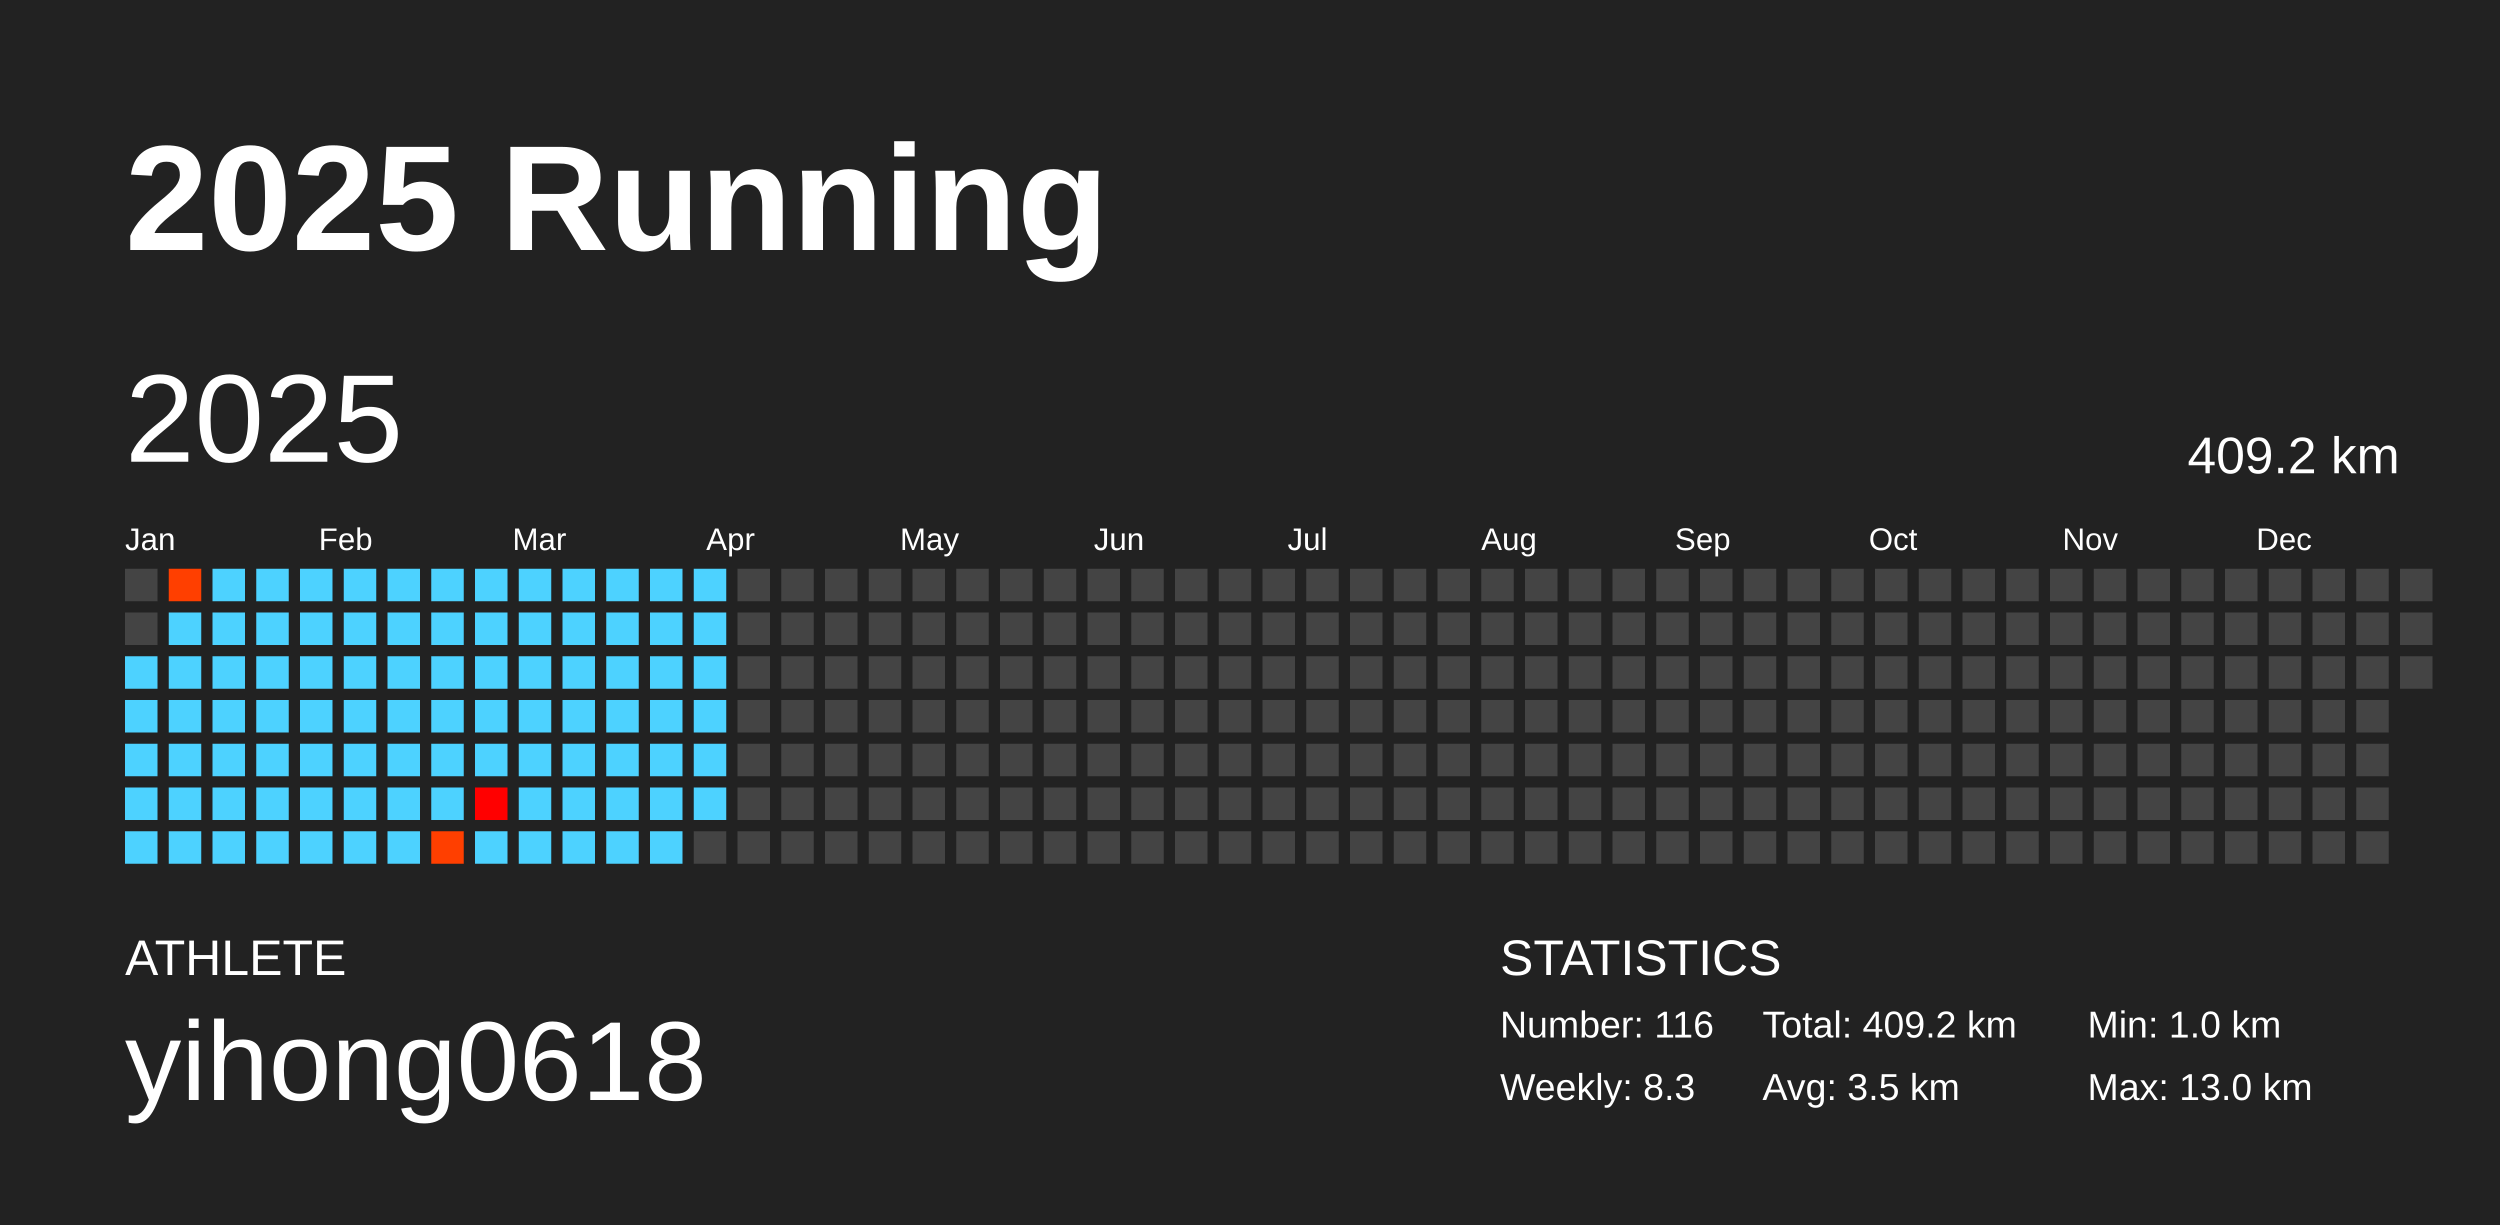
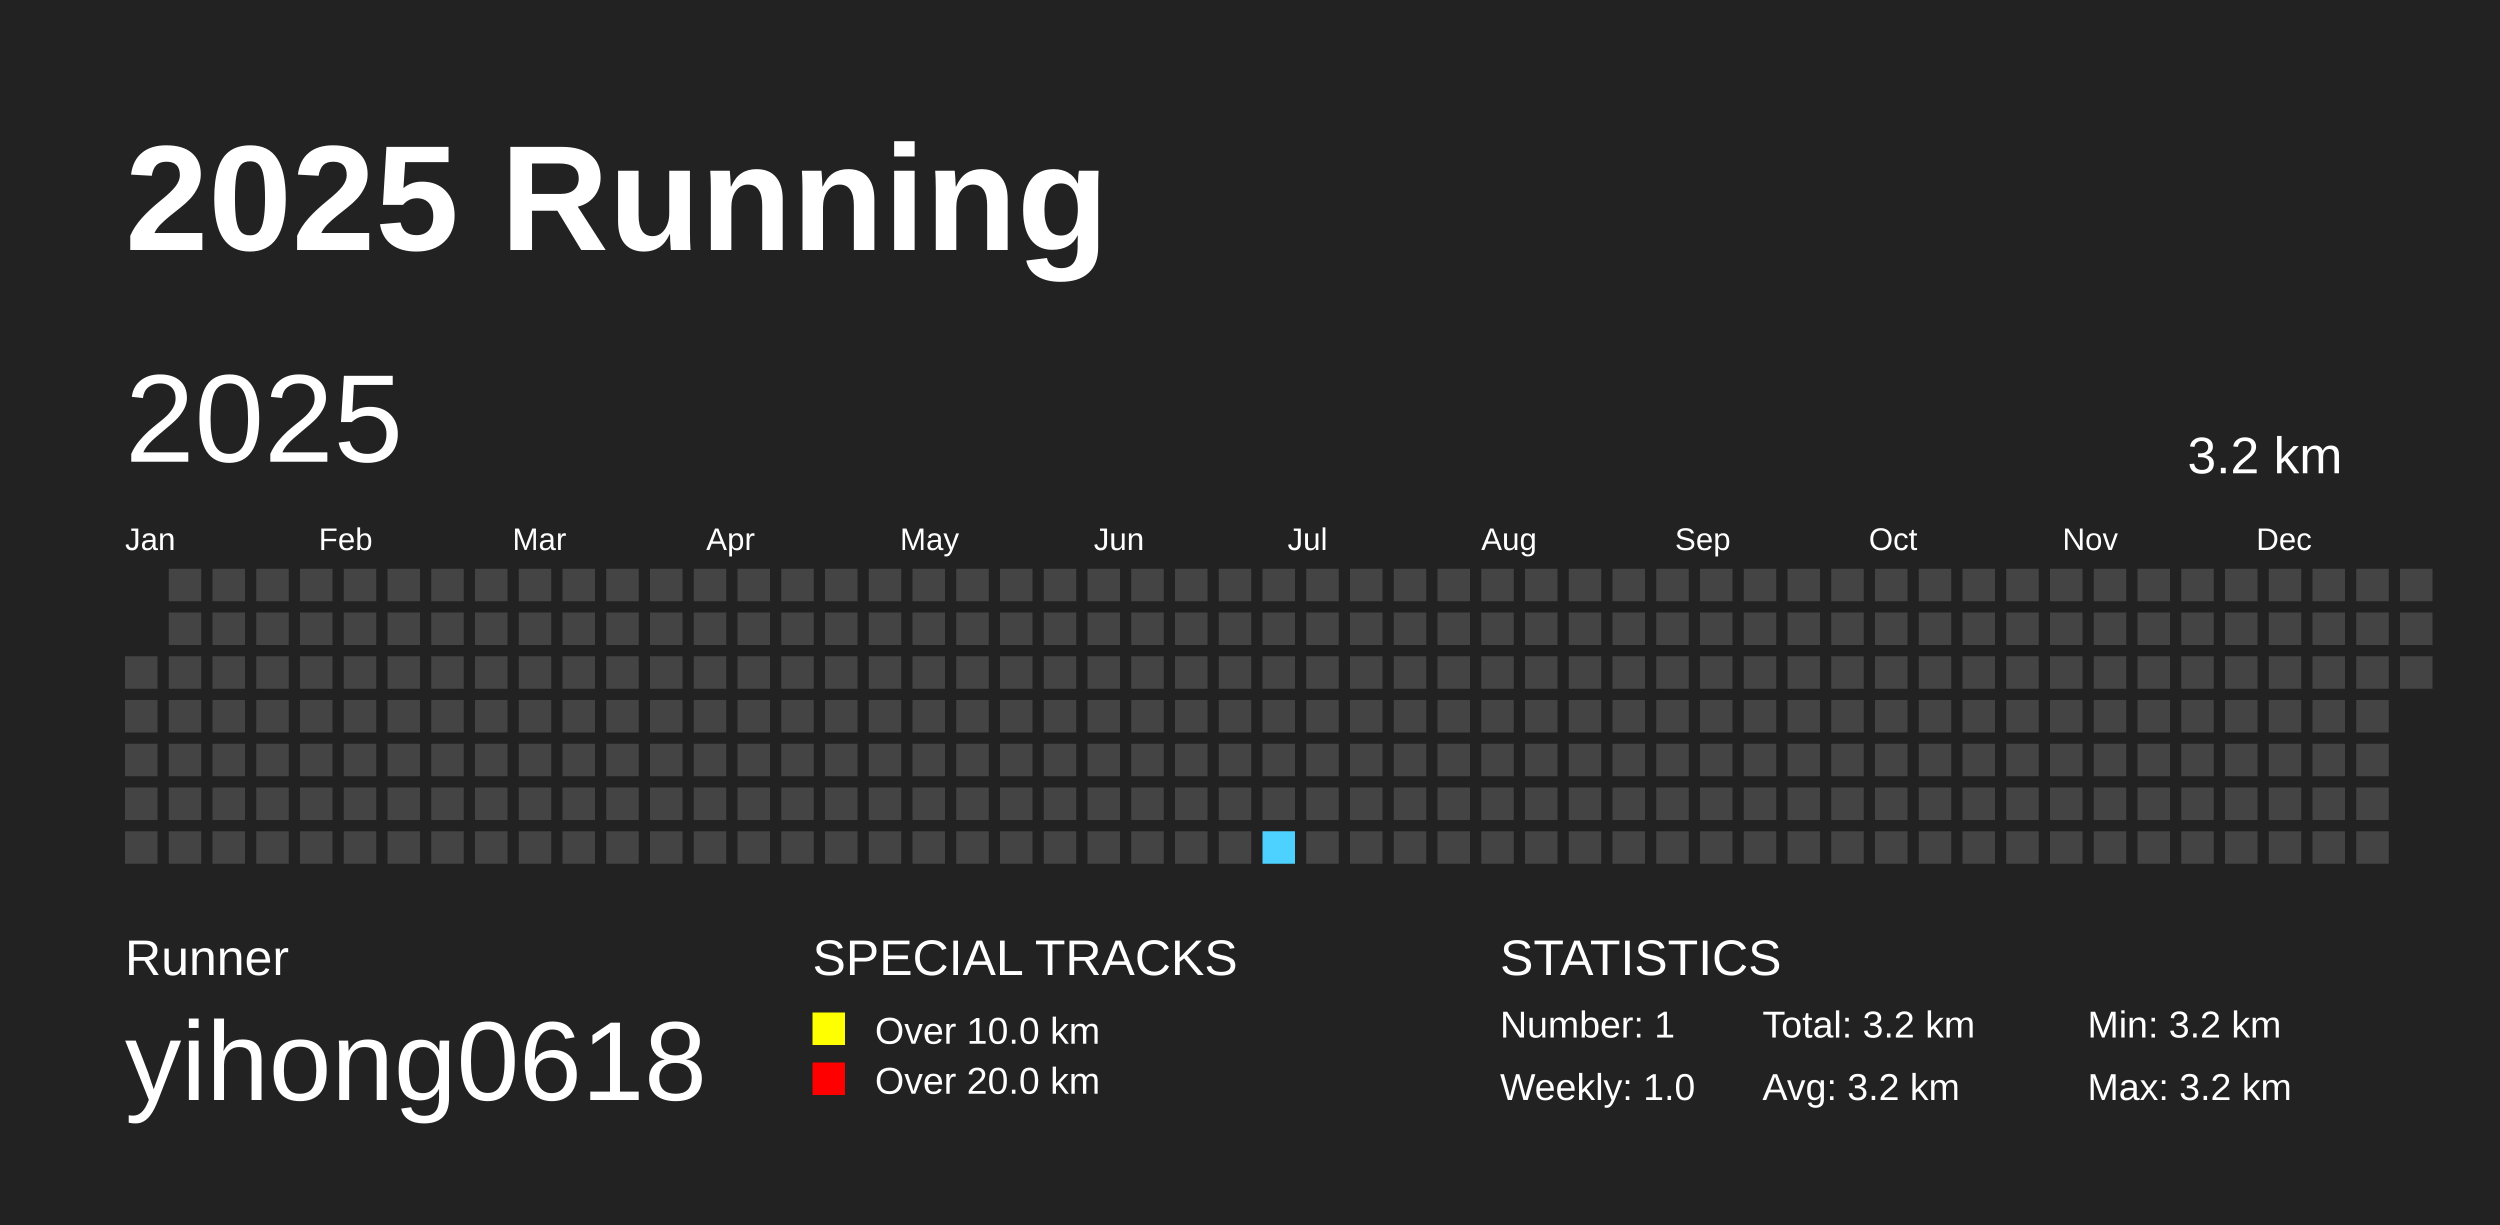
<svg xmlns="http://www.w3.org/2000/svg" baseProfile="full" height="98mm" version="1.1" viewBox="0,0,200,98" width="200mm">
  <defs />
  <rect fill="#222222" height="98" width="200" x="0" y="0" />
  <text fill="#FFFFFF" style="font-size:12px; font-family:Arial; font-weight:bold;" x="10" y="20">2025 Running</text>
-   <text fill="#FFFFFF" style="font-size:4px; font-family:Arial" x="10" y="78">ATHLETE</text>
+   <text fill="#FFFFFF" style="font-size:4px; font-family:Arial" x="10" y="78">Runner</text>
  <text fill="#FFFFFF" style="font-size:9px; font-family:Arial" x="10" y="88">yihong0618</text>
+   <text fill="#FFFFFF" style="font-size:4px; font-family:Arial" x="65" y="78">SPECIAL TRACKS</text>
+   <rect fill="yellow" height="2.6" width="2.6" x="65" y="81" />
+   <text fill="#FFFFFF" style="font-size:3px; font-family:Arial" x="70" y="83.5">Over 10.0 km</text>
+   <rect fill="red" height="2.6" width="2.6" x="65" y="85" />
+   <text fill="#FFFFFF" style="font-size:3px; font-family:Arial" x="70" y="87.5">Over 20.0 km</text>
  <text fill="#FFFFFF" style="font-size:4px; font-family:Arial" x="120" y="78">STATISTICS</text>
-   <text fill="#FFFFFF" style="font-size:3px; font-family:Arial" x="120" y="83">Number: 116</text>
-   <text fill="#FFFFFF" style="font-size:3px; font-family:Arial" x="120" y="88">Weekly: 8.3</text>
-   <text fill="#FFFFFF" style="font-size:3px; font-family:Arial" x="141" y="83">Total: 409.2 km</text>
-   <text fill="#FFFFFF" style="font-size:3px; font-family:Arial" x="141" y="88">Avg: 3.5 km</text>
-   <text fill="#FFFFFF" style="font-size:3px; font-family:Arial" x="167" y="83">Min: 1.0 km</text>
-   <text fill="#FFFFFF" style="font-size:3px; font-family:Arial" x="167" y="88">Max: 13.0 km</text>
+   <text fill="#FFFFFF" style="font-size:3px; font-family:Arial" x="120" y="83">Number: 1</text>
+   <text fill="#FFFFFF" style="font-size:3px; font-family:Arial" x="120" y="88">Weekly: 1.0</text>
+   <text fill="#FFFFFF" style="font-size:3px; font-family:Arial" x="141" y="83">Total: 3.2 km</text>
+   <text fill="#FFFFFF" style="font-size:3px; font-family:Arial" x="141" y="88">Avg: 3.2 km</text>
+   <text fill="#FFFFFF" style="font-size:3px; font-family:Arial" x="167" y="83">Min: 3.2 km</text>
+   <text fill="#FFFFFF" style="font-size:3px; font-family:Arial" x="167" y="88">Max: 3.2 km</text>
  <text dominant-baseline="hanging" fill="#FFFFFF" style="font-size:10.0px; font-family:Arial;" x="10" y="30">2025</text>
-   <text dominant-baseline="hanging" fill="#FFFFFF" style="font-size:4.125px; font-family:Arial;" x="175" y="35">409.2 km</text>
+   <text dominant-baseline="hanging" fill="#FFFFFF" style="font-size:4.125px; font-family:Arial;" x="175" y="35">3.2 km</text>
  <text fill="#FFFFFF" style="font-size:2.5px; font-family:Arial" x="10.0" y="44">Jan</text>
  <text fill="#FFFFFF" style="font-size:2.5px; font-family:Arial" x="25.5" y="44">Feb</text>
  <text fill="#FFFFFF" style="font-size:2.5px; font-family:Arial" x="41.0" y="44">Mar</text>
  <text fill="#FFFFFF" style="font-size:2.5px; font-family:Arial" x="56.5" y="44">Apr</text>
  <text fill="#FFFFFF" style="font-size:2.5px; font-family:Arial" x="72.0" y="44">May</text>
  <text fill="#FFFFFF" style="font-size:2.5px; font-family:Arial" x="87.5" y="44">Jun</text>
  <text fill="#FFFFFF" style="font-size:2.5px; font-family:Arial" x="103.0" y="44">Jul</text>
  <text fill="#FFFFFF" style="font-size:2.5px; font-family:Arial" x="118.5" y="44">Aug</text>
  <text fill="#FFFFFF" style="font-size:2.5px; font-family:Arial" x="134.0" y="44">Sep</text>
  <text fill="#FFFFFF" style="font-size:2.5px; font-family:Arial" x="149.5" y="44">Oct</text>
  <text fill="#FFFFFF" style="font-size:2.5px; font-family:Arial" x="165.0" y="44">Nov</text>
  <text fill="#FFFFFF" style="font-size:2.5px; font-family:Arial" x="180.5" y="44">Dec</text>
-   <rect fill="#444444" height="2.6" width="2.6" x="10.0" y="45.5" />
-   <rect fill="#444444" height="2.6" width="2.6" x="10.0" y="49.0" />
-   <rect fill="#4dd2ff" height="2.6" width="2.6" x="10.0" y="52.5" />
-   <rect fill="#4dd2ff" height="2.6" width="2.6" x="10.0" y="56.0" />
-   <rect fill="#4dd2ff" height="2.6" width="2.6" x="10.0" y="59.5" />
-   <rect fill="#4dd2ff" height="2.6" width="2.6" x="10.0" y="63.0" />
-   <rect fill="#4dd2ff" height="2.6" width="2.6" x="10.0" y="66.5" />
-   <rect fill="#ff3f00" height="2.6" width="2.6" x="13.5" y="45.5" />
-   <rect fill="#4dd2ff" height="2.6" width="2.6" x="13.5" y="49.0" />
-   <rect fill="#4dd2ff" height="2.6" width="2.6" x="13.5" y="52.5" />
-   <rect fill="#4dd2ff" height="2.6" width="2.6" x="13.5" y="56.0" />
-   <rect fill="#4dd2ff" height="2.6" width="2.6" x="13.5" y="59.5" />
-   <rect fill="#4dd2ff" height="2.6" width="2.6" x="13.5" y="63.0" />
-   <rect fill="#4dd2ff" height="2.6" width="2.6" x="13.5" y="66.5" />
-   <rect fill="#4dd2ff" height="2.6" width="2.6" x="17.0" y="45.5" />
-   <rect fill="#4dd2ff" height="2.6" width="2.6" x="17.0" y="49.0" />
-   <rect fill="#4dd2ff" height="2.6" width="2.6" x="17.0" y="52.5" />
-   <rect fill="#4dd2ff" height="2.6" width="2.6" x="17.0" y="56.0" />
-   <rect fill="#4dd2ff" height="2.6" width="2.6" x="17.0" y="59.5" />
-   <rect fill="#4dd2ff" height="2.6" width="2.6" x="17.0" y="63.0" />
-   <rect fill="#4dd2ff" height="2.6" width="2.6" x="17.0" y="66.5" />
-   <rect fill="#4dd2ff" height="2.6" width="2.6" x="20.5" y="45.5" />
-   <rect fill="#4dd2ff" height="2.6" width="2.6" x="20.5" y="49.0" />
-   <rect fill="#4dd2ff" height="2.6" width="2.6" x="20.5" y="52.5" />
-   <rect fill="#4dd2ff" height="2.6" width="2.6" x="20.5" y="56.0" />
-   <rect fill="#4dd2ff" height="2.6" width="2.6" x="20.5" y="59.5" />
-   <rect fill="#4dd2ff" height="2.6" width="2.6" x="20.5" y="63.0" />
-   <rect fill="#4dd2ff" height="2.6" width="2.6" x="20.5" y="66.5" />
-   <rect fill="#4dd2ff" height="2.6" width="2.6" x="24.0" y="45.5" />
-   <rect fill="#4dd2ff" height="2.6" width="2.6" x="24.0" y="49.0" />
-   <rect fill="#4dd2ff" height="2.6" width="2.6" x="24.0" y="52.5" />
-   <rect fill="#4dd2ff" height="2.6" width="2.6" x="24.0" y="56.0" />
-   <rect fill="#4dd2ff" height="2.6" width="2.6" x="24.0" y="59.5" />
-   <rect fill="#4dd2ff" height="2.6" width="2.6" x="24.0" y="63.0" />
-   <rect fill="#4dd2ff" height="2.6" width="2.6" x="24.0" y="66.5" />
-   <rect fill="#4dd2ff" height="2.6" width="2.6" x="27.5" y="45.5" />
-   <rect fill="#4dd2ff" height="2.6" width="2.6" x="27.5" y="49.0" />
-   <rect fill="#4dd2ff" height="2.6" width="2.6" x="27.5" y="52.5" />
-   <rect fill="#4dd2ff" height="2.6" width="2.6" x="27.5" y="56.0" />
-   <rect fill="#4dd2ff" height="2.6" width="2.6" x="27.5" y="59.5" />
-   <rect fill="#4dd2ff" height="2.6" width="2.6" x="27.5" y="63.0" />
-   <rect fill="#4dd2ff" height="2.6" width="2.6" x="27.5" y="66.5" />
-   <rect fill="#4dd2ff" height="2.6" width="2.6" x="31.0" y="45.5" />
-   <rect fill="#4dd2ff" height="2.6" width="2.6" x="31.0" y="49.0" />
-   <rect fill="#4dd2ff" height="2.6" width="2.6" x="31.0" y="52.5" />
-   <rect fill="#4dd2ff" height="2.6" width="2.6" x="31.0" y="56.0" />
-   <rect fill="#4dd2ff" height="2.6" width="2.6" x="31.0" y="59.5" />
-   <rect fill="#4dd2ff" height="2.6" width="2.6" x="31.0" y="63.0" />
-   <rect fill="#4dd2ff" height="2.6" width="2.6" x="31.0" y="66.5" />
-   <rect fill="#4dd2ff" height="2.6" width="2.6" x="34.5" y="45.5" />
-   <rect fill="#4dd2ff" height="2.6" width="2.6" x="34.5" y="49.0" />
-   <rect fill="#4dd2ff" height="2.6" width="2.6" x="34.5" y="52.5" />
-   <rect fill="#4dd2ff" height="2.6" width="2.6" x="34.5" y="56.0" />
-   <rect fill="#4dd2ff" height="2.6" width="2.6" x="34.5" y="59.5" />
-   <rect fill="#4dd2ff" height="2.6" width="2.6" x="34.5" y="63.0" />
-   <rect fill="#ff3f00" height="2.6" width="2.6" x="34.5" y="66.5" />
-   <rect fill="#4dd2ff" height="2.6" width="2.6" x="38.0" y="45.5" />
-   <rect fill="#4dd2ff" height="2.6" width="2.6" x="38.0" y="49.0" />
-   <rect fill="#4dd2ff" height="2.6" width="2.6" x="38.0" y="52.5" />
-   <rect fill="#4dd2ff" height="2.6" width="2.6" x="38.0" y="56.0" />
-   <rect fill="#4dd2ff" height="2.6" width="2.6" x="38.0" y="59.5" />
-   <rect fill="#ff0000" height="2.6" width="2.6" x="38.0" y="63.0" />
-   <rect fill="#4dd2ff" height="2.6" width="2.6" x="38.0" y="66.5" />
-   <rect fill="#4dd2ff" height="2.6" width="2.6" x="41.5" y="45.5" />
-   <rect fill="#4dd2ff" height="2.6" width="2.6" x="41.5" y="49.0" />
-   <rect fill="#4dd2ff" height="2.6" width="2.6" x="41.5" y="52.5" />
-   <rect fill="#4dd2ff" height="2.6" width="2.6" x="41.5" y="56.0" />
-   <rect fill="#4dd2ff" height="2.6" width="2.6" x="41.5" y="59.5" />
-   <rect fill="#4dd2ff" height="2.6" width="2.6" x="41.5" y="63.0" />
-   <rect fill="#4dd2ff" height="2.6" width="2.6" x="41.5" y="66.5" />
-   <rect fill="#4dd2ff" height="2.6" width="2.6" x="45.0" y="45.5" />
-   <rect fill="#4dd2ff" height="2.6" width="2.6" x="45.0" y="49.0" />
-   <rect fill="#4dd2ff" height="2.6" width="2.6" x="45.0" y="52.5" />
-   <rect fill="#4dd2ff" height="2.6" width="2.6" x="45.0" y="56.0" />
-   <rect fill="#4dd2ff" height="2.6" width="2.6" x="45.0" y="59.5" />
-   <rect fill="#4dd2ff" height="2.6" width="2.6" x="45.0" y="63.0" />
-   <rect fill="#4dd2ff" height="2.6" width="2.6" x="45.0" y="66.5" />
-   <rect fill="#4dd2ff" height="2.6" width="2.6" x="48.5" y="45.5" />
-   <rect fill="#4dd2ff" height="2.6" width="2.6" x="48.5" y="49.0" />
-   <rect fill="#4dd2ff" height="2.6" width="2.6" x="48.5" y="52.5" />
-   <rect fill="#4dd2ff" height="2.6" width="2.6" x="48.5" y="56.0" />
-   <rect fill="#4dd2ff" height="2.6" width="2.6" x="48.5" y="59.5" />
-   <rect fill="#4dd2ff" height="2.6" width="2.6" x="48.5" y="63.0" />
-   <rect fill="#4dd2ff" height="2.6" width="2.6" x="48.5" y="66.5" />
-   <rect fill="#4dd2ff" height="2.6" width="2.6" x="52.0" y="45.5" />
-   <rect fill="#4dd2ff" height="2.6" width="2.6" x="52.0" y="49.0" />
-   <rect fill="#4dd2ff" height="2.6" width="2.6" x="52.0" y="52.5" />
-   <rect fill="#4dd2ff" height="2.6" width="2.6" x="52.0" y="56.0" />
-   <rect fill="#4dd2ff" height="2.6" width="2.6" x="52.0" y="59.5" />
-   <rect fill="#4dd2ff" height="2.6" width="2.6" x="52.0" y="63.0" />
-   <rect fill="#4dd2ff" height="2.6" width="2.6" x="52.0" y="66.5" />
-   <rect fill="#4dd2ff" height="2.6" width="2.6" x="55.5" y="45.5" />
-   <rect fill="#4dd2ff" height="2.6" width="2.6" x="55.5" y="49.0" />
-   <rect fill="#4dd2ff" height="2.6" width="2.6" x="55.5" y="52.5" />
-   <rect fill="#4dd2ff" height="2.6" width="2.6" x="55.5" y="56.0" />
-   <rect fill="#4dd2ff" height="2.6" width="2.6" x="55.5" y="59.5" />
-   <rect fill="#4dd2ff" height="2.6" width="2.6" x="55.5" y="63.0" />
+   <rect fill="#444444" height="2.6" width="2.6" x="10.0" y="52.5" />
+   <rect fill="#444444" height="2.6" width="2.6" x="10.0" y="56.0" />
+   <rect fill="#444444" height="2.6" width="2.6" x="10.0" y="59.5" />
+   <rect fill="#444444" height="2.6" width="2.6" x="10.0" y="63.0" />
+   <rect fill="#444444" height="2.6" width="2.6" x="10.0" y="66.5" />
+   <rect fill="#444444" height="2.6" width="2.6" x="13.5" y="45.5" />
+   <rect fill="#444444" height="2.6" width="2.6" x="13.5" y="49.0" />
+   <rect fill="#444444" height="2.6" width="2.6" x="13.5" y="52.5" />
+   <rect fill="#444444" height="2.6" width="2.6" x="13.5" y="56.0" />
+   <rect fill="#444444" height="2.6" width="2.6" x="13.5" y="59.5" />
+   <rect fill="#444444" height="2.6" width="2.6" x="13.5" y="63.0" />
+   <rect fill="#444444" height="2.6" width="2.6" x="13.5" y="66.5" />
+   <rect fill="#444444" height="2.6" width="2.6" x="17.0" y="45.5" />
+   <rect fill="#444444" height="2.6" width="2.6" x="17.0" y="49.0" />
+   <rect fill="#444444" height="2.6" width="2.6" x="17.0" y="52.5" />
+   <rect fill="#444444" height="2.6" width="2.6" x="17.0" y="56.0" />
+   <rect fill="#444444" height="2.6" width="2.6" x="17.0" y="59.5" />
+   <rect fill="#444444" height="2.6" width="2.6" x="17.0" y="63.0" />
+   <rect fill="#444444" height="2.6" width="2.6" x="17.0" y="66.5" />
+   <rect fill="#444444" height="2.6" width="2.6" x="20.5" y="45.5" />
+   <rect fill="#444444" height="2.6" width="2.6" x="20.5" y="49.0" />
+   <rect fill="#444444" height="2.6" width="2.6" x="20.5" y="52.5" />
+   <rect fill="#444444" height="2.6" width="2.6" x="20.5" y="56.0" />
+   <rect fill="#444444" height="2.6" width="2.6" x="20.5" y="59.5" />
+   <rect fill="#444444" height="2.6" width="2.6" x="20.5" y="63.0" />
+   <rect fill="#444444" height="2.6" width="2.6" x="20.5" y="66.5" />
+   <rect fill="#444444" height="2.6" width="2.6" x="24.0" y="45.5" />
+   <rect fill="#444444" height="2.6" width="2.6" x="24.0" y="49.0" />
+   <rect fill="#444444" height="2.6" width="2.6" x="24.0" y="52.5" />
+   <rect fill="#444444" height="2.6" width="2.6" x="24.0" y="56.0" />
+   <rect fill="#444444" height="2.6" width="2.6" x="24.0" y="59.5" />
+   <rect fill="#444444" height="2.6" width="2.6" x="24.0" y="63.0" />
+   <rect fill="#444444" height="2.6" width="2.6" x="24.0" y="66.5" />
+   <rect fill="#444444" height="2.6" width="2.6" x="27.5" y="45.5" />
+   <rect fill="#444444" height="2.6" width="2.6" x="27.5" y="49.0" />
+   <rect fill="#444444" height="2.6" width="2.6" x="27.5" y="52.5" />
+   <rect fill="#444444" height="2.6" width="2.6" x="27.5" y="56.0" />
+   <rect fill="#444444" height="2.6" width="2.6" x="27.5" y="59.5" />
+   <rect fill="#444444" height="2.6" width="2.6" x="27.5" y="63.0" />
+   <rect fill="#444444" height="2.6" width="2.6" x="27.5" y="66.5" />
+   <rect fill="#444444" height="2.6" width="2.6" x="31.0" y="45.5" />
+   <rect fill="#444444" height="2.6" width="2.6" x="31.0" y="49.0" />
+   <rect fill="#444444" height="2.6" width="2.6" x="31.0" y="52.5" />
+   <rect fill="#444444" height="2.6" width="2.6" x="31.0" y="56.0" />
+   <rect fill="#444444" height="2.6" width="2.6" x="31.0" y="59.5" />
+   <rect fill="#444444" height="2.6" width="2.6" x="31.0" y="63.0" />
+   <rect fill="#444444" height="2.6" width="2.6" x="31.0" y="66.5" />
+   <rect fill="#444444" height="2.6" width="2.6" x="34.5" y="45.5" />
+   <rect fill="#444444" height="2.6" width="2.6" x="34.5" y="49.0" />
+   <rect fill="#444444" height="2.6" width="2.6" x="34.5" y="52.5" />
+   <rect fill="#444444" height="2.6" width="2.6" x="34.5" y="56.0" />
+   <rect fill="#444444" height="2.6" width="2.6" x="34.5" y="59.5" />
+   <rect fill="#444444" height="2.6" width="2.6" x="34.5" y="63.0" />
+   <rect fill="#444444" height="2.6" width="2.6" x="34.5" y="66.5" />
+   <rect fill="#444444" height="2.6" width="2.6" x="38.0" y="45.5" />
+   <rect fill="#444444" height="2.6" width="2.6" x="38.0" y="49.0" />
+   <rect fill="#444444" height="2.6" width="2.6" x="38.0" y="52.5" />
+   <rect fill="#444444" height="2.6" width="2.6" x="38.0" y="56.0" />
+   <rect fill="#444444" height="2.6" width="2.6" x="38.0" y="59.5" />
+   <rect fill="#444444" height="2.6" width="2.6" x="38.0" y="63.0" />
+   <rect fill="#444444" height="2.6" width="2.6" x="38.0" y="66.5" />
+   <rect fill="#444444" height="2.6" width="2.6" x="41.5" y="45.5" />
+   <rect fill="#444444" height="2.6" width="2.6" x="41.5" y="49.0" />
+   <rect fill="#444444" height="2.6" width="2.6" x="41.5" y="52.5" />
+   <rect fill="#444444" height="2.6" width="2.6" x="41.5" y="56.0" />
+   <rect fill="#444444" height="2.6" width="2.6" x="41.5" y="59.5" />
+   <rect fill="#444444" height="2.6" width="2.6" x="41.5" y="63.0" />
+   <rect fill="#444444" height="2.6" width="2.6" x="41.5" y="66.5" />
+   <rect fill="#444444" height="2.6" width="2.6" x="45.0" y="45.5" />
+   <rect fill="#444444" height="2.6" width="2.6" x="45.0" y="49.0" />
+   <rect fill="#444444" height="2.6" width="2.6" x="45.0" y="52.5" />
+   <rect fill="#444444" height="2.6" width="2.6" x="45.0" y="56.0" />
+   <rect fill="#444444" height="2.6" width="2.6" x="45.0" y="59.5" />
+   <rect fill="#444444" height="2.6" width="2.6" x="45.0" y="63.0" />
+   <rect fill="#444444" height="2.6" width="2.6" x="45.0" y="66.5" />
+   <rect fill="#444444" height="2.6" width="2.6" x="48.5" y="45.5" />
+   <rect fill="#444444" height="2.6" width="2.6" x="48.5" y="49.0" />
+   <rect fill="#444444" height="2.6" width="2.6" x="48.5" y="52.5" />
+   <rect fill="#444444" height="2.6" width="2.6" x="48.5" y="56.0" />
+   <rect fill="#444444" height="2.6" width="2.6" x="48.5" y="59.5" />
+   <rect fill="#444444" height="2.6" width="2.6" x="48.5" y="63.0" />
+   <rect fill="#444444" height="2.6" width="2.6" x="48.5" y="66.5" />
+   <rect fill="#444444" height="2.6" width="2.6" x="52.0" y="45.5" />
+   <rect fill="#444444" height="2.6" width="2.6" x="52.0" y="49.0" />
+   <rect fill="#444444" height="2.6" width="2.6" x="52.0" y="52.5" />
+   <rect fill="#444444" height="2.6" width="2.6" x="52.0" y="56.0" />
+   <rect fill="#444444" height="2.6" width="2.6" x="52.0" y="59.5" />
+   <rect fill="#444444" height="2.6" width="2.6" x="52.0" y="63.0" />
+   <rect fill="#444444" height="2.6" width="2.6" x="52.0" y="66.5" />
+   <rect fill="#444444" height="2.6" width="2.6" x="55.5" y="45.5" />
+   <rect fill="#444444" height="2.6" width="2.6" x="55.5" y="49.0" />
+   <rect fill="#444444" height="2.6" width="2.6" x="55.5" y="52.5" />
+   <rect fill="#444444" height="2.6" width="2.6" x="55.5" y="56.0" />
+   <rect fill="#444444" height="2.6" width="2.6" x="55.5" y="59.5" />
+   <rect fill="#444444" height="2.6" width="2.6" x="55.5" y="63.0" />
  <rect fill="#444444" height="2.6" width="2.6" x="55.5" y="66.5" />
  <rect fill="#444444" height="2.6" width="2.6" x="59.0" y="45.5" />
  <rect fill="#444444" height="2.6" width="2.6" x="59.0" y="49.0" />
  <rect fill="#444444" height="2.6" width="2.6" x="59.0" y="52.5" />
  <rect fill="#444444" height="2.6" width="2.6" x="59.0" y="56.0" />
  <rect fill="#444444" height="2.6" width="2.6" x="59.0" y="59.5" />
  <rect fill="#444444" height="2.6" width="2.6" x="59.0" y="63.0" />
  <rect fill="#444444" height="2.6" width="2.6" x="59.0" y="66.5" />
  <rect fill="#444444" height="2.6" width="2.6" x="62.5" y="45.5" />
  <rect fill="#444444" height="2.6" width="2.6" x="62.5" y="49.0" />
  <rect fill="#444444" height="2.6" width="2.6" x="62.5" y="52.5" />
  <rect fill="#444444" height="2.6" width="2.6" x="62.5" y="56.0" />
  <rect fill="#444444" height="2.6" width="2.6" x="62.5" y="59.5" />
  <rect fill="#444444" height="2.6" width="2.6" x="62.5" y="63.0" />
  <rect fill="#444444" height="2.6" width="2.6" x="62.5" y="66.5" />
  <rect fill="#444444" height="2.6" width="2.6" x="66.0" y="45.5" />
  <rect fill="#444444" height="2.6" width="2.6" x="66.0" y="49.0" />
  <rect fill="#444444" height="2.6" width="2.6" x="66.0" y="52.5" />
  <rect fill="#444444" height="2.6" width="2.6" x="66.0" y="56.0" />
  <rect fill="#444444" height="2.6" width="2.6" x="66.0" y="59.5" />
  <rect fill="#444444" height="2.6" width="2.6" x="66.0" y="63.0" />
  <rect fill="#444444" height="2.6" width="2.6" x="66.0" y="66.5" />
  <rect fill="#444444" height="2.6" width="2.6" x="69.5" y="45.5" />
  <rect fill="#444444" height="2.6" width="2.6" x="69.5" y="49.0" />
  <rect fill="#444444" height="2.6" width="2.6" x="69.5" y="52.5" />
  <rect fill="#444444" height="2.6" width="2.6" x="69.5" y="56.0" />
  <rect fill="#444444" height="2.6" width="2.6" x="69.5" y="59.5" />
  <rect fill="#444444" height="2.6" width="2.6" x="69.5" y="63.0" />
  <rect fill="#444444" height="2.6" width="2.6" x="69.5" y="66.5" />
  <rect fill="#444444" height="2.6" width="2.6" x="73.0" y="45.5" />
  <rect fill="#444444" height="2.6" width="2.6" x="73.0" y="49.0" />
  <rect fill="#444444" height="2.6" width="2.6" x="73.0" y="52.5" />
  <rect fill="#444444" height="2.6" width="2.6" x="73.0" y="56.0" />
  <rect fill="#444444" height="2.6" width="2.6" x="73.0" y="59.5" />
  <rect fill="#444444" height="2.6" width="2.6" x="73.0" y="63.0" />
  <rect fill="#444444" height="2.6" width="2.6" x="73.0" y="66.5" />
  <rect fill="#444444" height="2.6" width="2.6" x="76.5" y="45.5" />
  <rect fill="#444444" height="2.6" width="2.6" x="76.5" y="49.0" />
  <rect fill="#444444" height="2.6" width="2.6" x="76.5" y="52.5" />
  <rect fill="#444444" height="2.6" width="2.6" x="76.5" y="56.0" />
  <rect fill="#444444" height="2.6" width="2.6" x="76.5" y="59.5" />
  <rect fill="#444444" height="2.6" width="2.6" x="76.5" y="63.0" />
  <rect fill="#444444" height="2.6" width="2.6" x="76.5" y="66.5" />
  <rect fill="#444444" height="2.6" width="2.6" x="80.0" y="45.5" />
  <rect fill="#444444" height="2.6" width="2.6" x="80.0" y="49.0" />
  <rect fill="#444444" height="2.6" width="2.6" x="80.0" y="52.5" />
  <rect fill="#444444" height="2.6" width="2.6" x="80.0" y="56.0" />
  <rect fill="#444444" height="2.6" width="2.6" x="80.0" y="59.5" />
  <rect fill="#444444" height="2.6" width="2.6" x="80.0" y="63.0" />
  <rect fill="#444444" height="2.6" width="2.6" x="80.0" y="66.5" />
  <rect fill="#444444" height="2.6" width="2.6" x="83.5" y="45.5" />
  <rect fill="#444444" height="2.6" width="2.6" x="83.5" y="49.0" />
  <rect fill="#444444" height="2.6" width="2.6" x="83.5" y="52.5" />
  <rect fill="#444444" height="2.6" width="2.6" x="83.5" y="56.0" />
  <rect fill="#444444" height="2.6" width="2.6" x="83.5" y="59.5" />
  <rect fill="#444444" height="2.6" width="2.6" x="83.5" y="63.0" />
  <rect fill="#444444" height="2.6" width="2.6" x="83.5" y="66.5" />
  <rect fill="#444444" height="2.6" width="2.6" x="87.0" y="45.5" />
  <rect fill="#444444" height="2.6" width="2.6" x="87.0" y="49.0" />
  <rect fill="#444444" height="2.6" width="2.6" x="87.0" y="52.5" />
  <rect fill="#444444" height="2.6" width="2.6" x="87.0" y="56.0" />
  <rect fill="#444444" height="2.6" width="2.6" x="87.0" y="59.5" />
  <rect fill="#444444" height="2.6" width="2.6" x="87.0" y="63.0" />
  <rect fill="#444444" height="2.6" width="2.6" x="87.0" y="66.5" />
  <rect fill="#444444" height="2.6" width="2.6" x="90.5" y="45.5" />
  <rect fill="#444444" height="2.6" width="2.6" x="90.5" y="49.0" />
  <rect fill="#444444" height="2.6" width="2.6" x="90.5" y="52.5" />
  <rect fill="#444444" height="2.6" width="2.6" x="90.5" y="56.0" />
  <rect fill="#444444" height="2.6" width="2.6" x="90.5" y="59.5" />
  <rect fill="#444444" height="2.6" width="2.6" x="90.5" y="63.0" />
  <rect fill="#444444" height="2.6" width="2.6" x="90.5" y="66.5" />
  <rect fill="#444444" height="2.6" width="2.6" x="94.0" y="45.5" />
  <rect fill="#444444" height="2.6" width="2.6" x="94.0" y="49.0" />
  <rect fill="#444444" height="2.6" width="2.6" x="94.0" y="52.5" />
  <rect fill="#444444" height="2.6" width="2.6" x="94.0" y="56.0" />
  <rect fill="#444444" height="2.6" width="2.6" x="94.0" y="59.5" />
  <rect fill="#444444" height="2.6" width="2.6" x="94.0" y="63.0" />
  <rect fill="#444444" height="2.6" width="2.6" x="94.0" y="66.5" />
  <rect fill="#444444" height="2.6" width="2.6" x="97.5" y="45.5" />
  <rect fill="#444444" height="2.6" width="2.6" x="97.5" y="49.0" />
  <rect fill="#444444" height="2.6" width="2.6" x="97.5" y="52.5" />
  <rect fill="#444444" height="2.6" width="2.6" x="97.5" y="56.0" />
  <rect fill="#444444" height="2.6" width="2.6" x="97.5" y="59.5" />
  <rect fill="#444444" height="2.6" width="2.6" x="97.5" y="63.0" />
  <rect fill="#444444" height="2.6" width="2.6" x="97.5" y="66.5" />
  <rect fill="#444444" height="2.6" width="2.6" x="101.0" y="45.5" />
  <rect fill="#444444" height="2.6" width="2.6" x="101.0" y="49.0" />
  <rect fill="#444444" height="2.6" width="2.6" x="101.0" y="52.5" />
  <rect fill="#444444" height="2.6" width="2.6" x="101.0" y="56.0" />
  <rect fill="#444444" height="2.6" width="2.6" x="101.0" y="59.5" />
  <rect fill="#444444" height="2.6" width="2.6" x="101.0" y="63.0" />
-   <rect fill="#444444" height="2.6" width="2.6" x="101.0" y="66.5" />
+   <rect fill="#4DD2FF" height="2.6" width="2.6" x="101.0" y="66.5" />
  <rect fill="#444444" height="2.6" width="2.6" x="104.5" y="45.5" />
  <rect fill="#444444" height="2.6" width="2.6" x="104.5" y="49.0" />
  <rect fill="#444444" height="2.6" width="2.6" x="104.5" y="52.5" />
  <rect fill="#444444" height="2.6" width="2.6" x="104.5" y="56.0" />
  <rect fill="#444444" height="2.6" width="2.6" x="104.5" y="59.5" />
  <rect fill="#444444" height="2.6" width="2.6" x="104.5" y="63.0" />
  <rect fill="#444444" height="2.6" width="2.6" x="104.5" y="66.5" />
  <rect fill="#444444" height="2.6" width="2.6" x="108.0" y="45.5" />
  <rect fill="#444444" height="2.6" width="2.6" x="108.0" y="49.0" />
  <rect fill="#444444" height="2.6" width="2.6" x="108.0" y="52.5" />
  <rect fill="#444444" height="2.6" width="2.6" x="108.0" y="56.0" />
  <rect fill="#444444" height="2.6" width="2.6" x="108.0" y="59.5" />
  <rect fill="#444444" height="2.6" width="2.6" x="108.0" y="63.0" />
  <rect fill="#444444" height="2.6" width="2.6" x="108.0" y="66.5" />
  <rect fill="#444444" height="2.6" width="2.6" x="111.5" y="45.5" />
  <rect fill="#444444" height="2.6" width="2.6" x="111.5" y="49.0" />
  <rect fill="#444444" height="2.6" width="2.6" x="111.5" y="52.5" />
  <rect fill="#444444" height="2.6" width="2.6" x="111.5" y="56.0" />
  <rect fill="#444444" height="2.6" width="2.6" x="111.5" y="59.5" />
  <rect fill="#444444" height="2.6" width="2.6" x="111.5" y="63.0" />
  <rect fill="#444444" height="2.6" width="2.6" x="111.5" y="66.5" />
  <rect fill="#444444" height="2.6" width="2.6" x="115.0" y="45.5" />
  <rect fill="#444444" height="2.6" width="2.6" x="115.0" y="49.0" />
  <rect fill="#444444" height="2.6" width="2.6" x="115.0" y="52.5" />
  <rect fill="#444444" height="2.6" width="2.6" x="115.0" y="56.0" />
  <rect fill="#444444" height="2.6" width="2.6" x="115.0" y="59.5" />
  <rect fill="#444444" height="2.6" width="2.6" x="115.0" y="63.0" />
  <rect fill="#444444" height="2.6" width="2.6" x="115.0" y="66.5" />
  <rect fill="#444444" height="2.6" width="2.6" x="118.5" y="45.5" />
  <rect fill="#444444" height="2.6" width="2.6" x="118.5" y="49.0" />
  <rect fill="#444444" height="2.6" width="2.6" x="118.5" y="52.5" />
  <rect fill="#444444" height="2.6" width="2.6" x="118.5" y="56.0" />
  <rect fill="#444444" height="2.6" width="2.6" x="118.5" y="59.5" />
  <rect fill="#444444" height="2.6" width="2.6" x="118.5" y="63.0" />
  <rect fill="#444444" height="2.6" width="2.6" x="118.5" y="66.5" />
  <rect fill="#444444" height="2.6" width="2.6" x="122.0" y="45.5" />
  <rect fill="#444444" height="2.6" width="2.6" x="122.0" y="49.0" />
  <rect fill="#444444" height="2.6" width="2.6" x="122.0" y="52.5" />
  <rect fill="#444444" height="2.6" width="2.6" x="122.0" y="56.0" />
  <rect fill="#444444" height="2.6" width="2.6" x="122.0" y="59.5" />
  <rect fill="#444444" height="2.6" width="2.6" x="122.0" y="63.0" />
  <rect fill="#444444" height="2.6" width="2.6" x="122.0" y="66.5" />
  <rect fill="#444444" height="2.6" width="2.6" x="125.5" y="45.5" />
  <rect fill="#444444" height="2.6" width="2.6" x="125.5" y="49.0" />
  <rect fill="#444444" height="2.6" width="2.6" x="125.5" y="52.5" />
  <rect fill="#444444" height="2.6" width="2.6" x="125.5" y="56.0" />
  <rect fill="#444444" height="2.6" width="2.6" x="125.5" y="59.5" />
  <rect fill="#444444" height="2.6" width="2.6" x="125.5" y="63.0" />
  <rect fill="#444444" height="2.6" width="2.6" x="125.5" y="66.5" />
  <rect fill="#444444" height="2.6" width="2.6" x="129.0" y="45.5" />
  <rect fill="#444444" height="2.6" width="2.6" x="129.0" y="49.0" />
  <rect fill="#444444" height="2.6" width="2.6" x="129.0" y="52.5" />
  <rect fill="#444444" height="2.6" width="2.6" x="129.0" y="56.0" />
  <rect fill="#444444" height="2.6" width="2.6" x="129.0" y="59.5" />
  <rect fill="#444444" height="2.6" width="2.6" x="129.0" y="63.0" />
  <rect fill="#444444" height="2.6" width="2.6" x="129.0" y="66.5" />
  <rect fill="#444444" height="2.6" width="2.6" x="132.5" y="45.5" />
  <rect fill="#444444" height="2.6" width="2.6" x="132.5" y="49.0" />
  <rect fill="#444444" height="2.6" width="2.6" x="132.5" y="52.5" />
  <rect fill="#444444" height="2.6" width="2.6" x="132.5" y="56.0" />
  <rect fill="#444444" height="2.6" width="2.6" x="132.5" y="59.5" />
  <rect fill="#444444" height="2.6" width="2.6" x="132.5" y="63.0" />
  <rect fill="#444444" height="2.6" width="2.6" x="132.5" y="66.5" />
  <rect fill="#444444" height="2.6" width="2.6" x="136.0" y="45.5" />
  <rect fill="#444444" height="2.6" width="2.6" x="136.0" y="49.0" />
  <rect fill="#444444" height="2.6" width="2.6" x="136.0" y="52.5" />
  <rect fill="#444444" height="2.6" width="2.6" x="136.0" y="56.0" />
  <rect fill="#444444" height="2.6" width="2.6" x="136.0" y="59.5" />
  <rect fill="#444444" height="2.6" width="2.6" x="136.0" y="63.0" />
  <rect fill="#444444" height="2.6" width="2.6" x="136.0" y="66.5" />
  <rect fill="#444444" height="2.6" width="2.6" x="139.5" y="45.5" />
  <rect fill="#444444" height="2.6" width="2.6" x="139.5" y="49.0" />
  <rect fill="#444444" height="2.6" width="2.6" x="139.5" y="52.5" />
  <rect fill="#444444" height="2.6" width="2.6" x="139.5" y="56.0" />
  <rect fill="#444444" height="2.6" width="2.6" x="139.5" y="59.5" />
  <rect fill="#444444" height="2.6" width="2.6" x="139.5" y="63.0" />
  <rect fill="#444444" height="2.6" width="2.6" x="139.5" y="66.5" />
  <rect fill="#444444" height="2.6" width="2.6" x="143.0" y="45.5" />
  <rect fill="#444444" height="2.6" width="2.6" x="143.0" y="49.0" />
  <rect fill="#444444" height="2.6" width="2.6" x="143.0" y="52.5" />
  <rect fill="#444444" height="2.6" width="2.6" x="143.0" y="56.0" />
  <rect fill="#444444" height="2.6" width="2.6" x="143.0" y="59.5" />
  <rect fill="#444444" height="2.6" width="2.6" x="143.0" y="63.0" />
  <rect fill="#444444" height="2.6" width="2.6" x="143.0" y="66.5" />
  <rect fill="#444444" height="2.6" width="2.6" x="146.5" y="45.5" />
  <rect fill="#444444" height="2.6" width="2.6" x="146.5" y="49.0" />
  <rect fill="#444444" height="2.6" width="2.6" x="146.5" y="52.5" />
  <rect fill="#444444" height="2.6" width="2.6" x="146.5" y="56.0" />
  <rect fill="#444444" height="2.6" width="2.6" x="146.5" y="59.5" />
  <rect fill="#444444" height="2.6" width="2.6" x="146.5" y="63.0" />
  <rect fill="#444444" height="2.6" width="2.6" x="146.5" y="66.5" />
  <rect fill="#444444" height="2.6" width="2.6" x="150.0" y="45.5" />
  <rect fill="#444444" height="2.6" width="2.6" x="150.0" y="49.0" />
  <rect fill="#444444" height="2.6" width="2.6" x="150.0" y="52.5" />
  <rect fill="#444444" height="2.6" width="2.6" x="150.0" y="56.0" />
  <rect fill="#444444" height="2.6" width="2.6" x="150.0" y="59.5" />
  <rect fill="#444444" height="2.6" width="2.6" x="150.0" y="63.0" />
  <rect fill="#444444" height="2.6" width="2.6" x="150.0" y="66.5" />
  <rect fill="#444444" height="2.6" width="2.6" x="153.5" y="45.5" />
  <rect fill="#444444" height="2.6" width="2.6" x="153.5" y="49.0" />
  <rect fill="#444444" height="2.6" width="2.6" x="153.5" y="52.5" />
  <rect fill="#444444" height="2.6" width="2.6" x="153.5" y="56.0" />
  <rect fill="#444444" height="2.6" width="2.6" x="153.5" y="59.5" />
  <rect fill="#444444" height="2.6" width="2.6" x="153.5" y="63.0" />
  <rect fill="#444444" height="2.6" width="2.6" x="153.5" y="66.5" />
  <rect fill="#444444" height="2.6" width="2.6" x="157.0" y="45.5" />
  <rect fill="#444444" height="2.6" width="2.6" x="157.0" y="49.0" />
  <rect fill="#444444" height="2.6" width="2.6" x="157.0" y="52.5" />
  <rect fill="#444444" height="2.6" width="2.6" x="157.0" y="56.0" />
  <rect fill="#444444" height="2.6" width="2.6" x="157.0" y="59.5" />
  <rect fill="#444444" height="2.6" width="2.6" x="157.0" y="63.0" />
  <rect fill="#444444" height="2.6" width="2.6" x="157.0" y="66.5" />
  <rect fill="#444444" height="2.6" width="2.6" x="160.5" y="45.5" />
  <rect fill="#444444" height="2.6" width="2.6" x="160.5" y="49.0" />
  <rect fill="#444444" height="2.6" width="2.6" x="160.5" y="52.5" />
  <rect fill="#444444" height="2.6" width="2.6" x="160.5" y="56.0" />
  <rect fill="#444444" height="2.6" width="2.6" x="160.5" y="59.5" />
  <rect fill="#444444" height="2.6" width="2.6" x="160.5" y="63.0" />
  <rect fill="#444444" height="2.6" width="2.6" x="160.5" y="66.5" />
  <rect fill="#444444" height="2.6" width="2.6" x="164.0" y="45.5" />
  <rect fill="#444444" height="2.6" width="2.6" x="164.0" y="49.0" />
  <rect fill="#444444" height="2.6" width="2.6" x="164.0" y="52.5" />
  <rect fill="#444444" height="2.6" width="2.6" x="164.0" y="56.0" />
  <rect fill="#444444" height="2.6" width="2.6" x="164.0" y="59.5" />
  <rect fill="#444444" height="2.6" width="2.6" x="164.0" y="63.0" />
  <rect fill="#444444" height="2.6" width="2.6" x="164.0" y="66.5" />
  <rect fill="#444444" height="2.6" width="2.6" x="167.5" y="45.5" />
  <rect fill="#444444" height="2.6" width="2.6" x="167.5" y="49.0" />
  <rect fill="#444444" height="2.6" width="2.6" x="167.5" y="52.5" />
  <rect fill="#444444" height="2.6" width="2.6" x="167.5" y="56.0" />
  <rect fill="#444444" height="2.6" width="2.6" x="167.5" y="59.5" />
  <rect fill="#444444" height="2.6" width="2.6" x="167.5" y="63.0" />
  <rect fill="#444444" height="2.6" width="2.6" x="167.5" y="66.5" />
  <rect fill="#444444" height="2.6" width="2.6" x="171.0" y="45.5" />
  <rect fill="#444444" height="2.6" width="2.6" x="171.0" y="49.0" />
  <rect fill="#444444" height="2.6" width="2.6" x="171.0" y="52.5" />
  <rect fill="#444444" height="2.6" width="2.6" x="171.0" y="56.0" />
  <rect fill="#444444" height="2.6" width="2.6" x="171.0" y="59.5" />
  <rect fill="#444444" height="2.6" width="2.6" x="171.0" y="63.0" />
  <rect fill="#444444" height="2.6" width="2.6" x="171.0" y="66.5" />
  <rect fill="#444444" height="2.6" width="2.6" x="174.5" y="45.5" />
  <rect fill="#444444" height="2.6" width="2.6" x="174.5" y="49.0" />
  <rect fill="#444444" height="2.6" width="2.6" x="174.5" y="52.5" />
  <rect fill="#444444" height="2.6" width="2.6" x="174.5" y="56.0" />
  <rect fill="#444444" height="2.6" width="2.6" x="174.5" y="59.5" />
  <rect fill="#444444" height="2.6" width="2.6" x="174.5" y="63.0" />
  <rect fill="#444444" height="2.6" width="2.6" x="174.5" y="66.5" />
  <rect fill="#444444" height="2.6" width="2.6" x="178.0" y="45.5" />
  <rect fill="#444444" height="2.6" width="2.6" x="178.0" y="49.0" />
  <rect fill="#444444" height="2.6" width="2.6" x="178.0" y="52.5" />
  <rect fill="#444444" height="2.6" width="2.6" x="178.0" y="56.0" />
  <rect fill="#444444" height="2.6" width="2.6" x="178.0" y="59.5" />
  <rect fill="#444444" height="2.6" width="2.6" x="178.0" y="63.0" />
  <rect fill="#444444" height="2.6" width="2.6" x="178.0" y="66.5" />
  <rect fill="#444444" height="2.6" width="2.6" x="181.5" y="45.5" />
  <rect fill="#444444" height="2.6" width="2.6" x="181.5" y="49.0" />
  <rect fill="#444444" height="2.6" width="2.6" x="181.5" y="52.5" />
  <rect fill="#444444" height="2.6" width="2.6" x="181.5" y="56.0" />
  <rect fill="#444444" height="2.6" width="2.6" x="181.5" y="59.5" />
  <rect fill="#444444" height="2.6" width="2.6" x="181.5" y="63.0" />
  <rect fill="#444444" height="2.6" width="2.6" x="181.5" y="66.5" />
  <rect fill="#444444" height="2.6" width="2.6" x="185.0" y="45.5" />
  <rect fill="#444444" height="2.6" width="2.6" x="185.0" y="49.0" />
  <rect fill="#444444" height="2.6" width="2.6" x="185.0" y="52.5" />
  <rect fill="#444444" height="2.6" width="2.6" x="185.0" y="56.0" />
  <rect fill="#444444" height="2.6" width="2.6" x="185.0" y="59.5" />
  <rect fill="#444444" height="2.6" width="2.6" x="185.0" y="63.0" />
  <rect fill="#444444" height="2.6" width="2.6" x="185.0" y="66.5" />
  <rect fill="#444444" height="2.6" width="2.6" x="188.5" y="45.5" />
  <rect fill="#444444" height="2.6" width="2.6" x="188.5" y="49.0" />
  <rect fill="#444444" height="2.6" width="2.6" x="188.5" y="52.5" />
  <rect fill="#444444" height="2.6" width="2.6" x="188.5" y="56.0" />
  <rect fill="#444444" height="2.6" width="2.6" x="188.5" y="59.5" />
  <rect fill="#444444" height="2.6" width="2.6" x="188.5" y="63.0" />
  <rect fill="#444444" height="2.6" width="2.6" x="188.5" y="66.5" />
  <rect fill="#444444" height="2.6" width="2.6" x="192.0" y="45.5" />
  <rect fill="#444444" height="2.6" width="2.6" x="192.0" y="49.0" />
  <rect fill="#444444" height="2.6" width="2.6" x="192.0" y="52.5" />
</svg>
